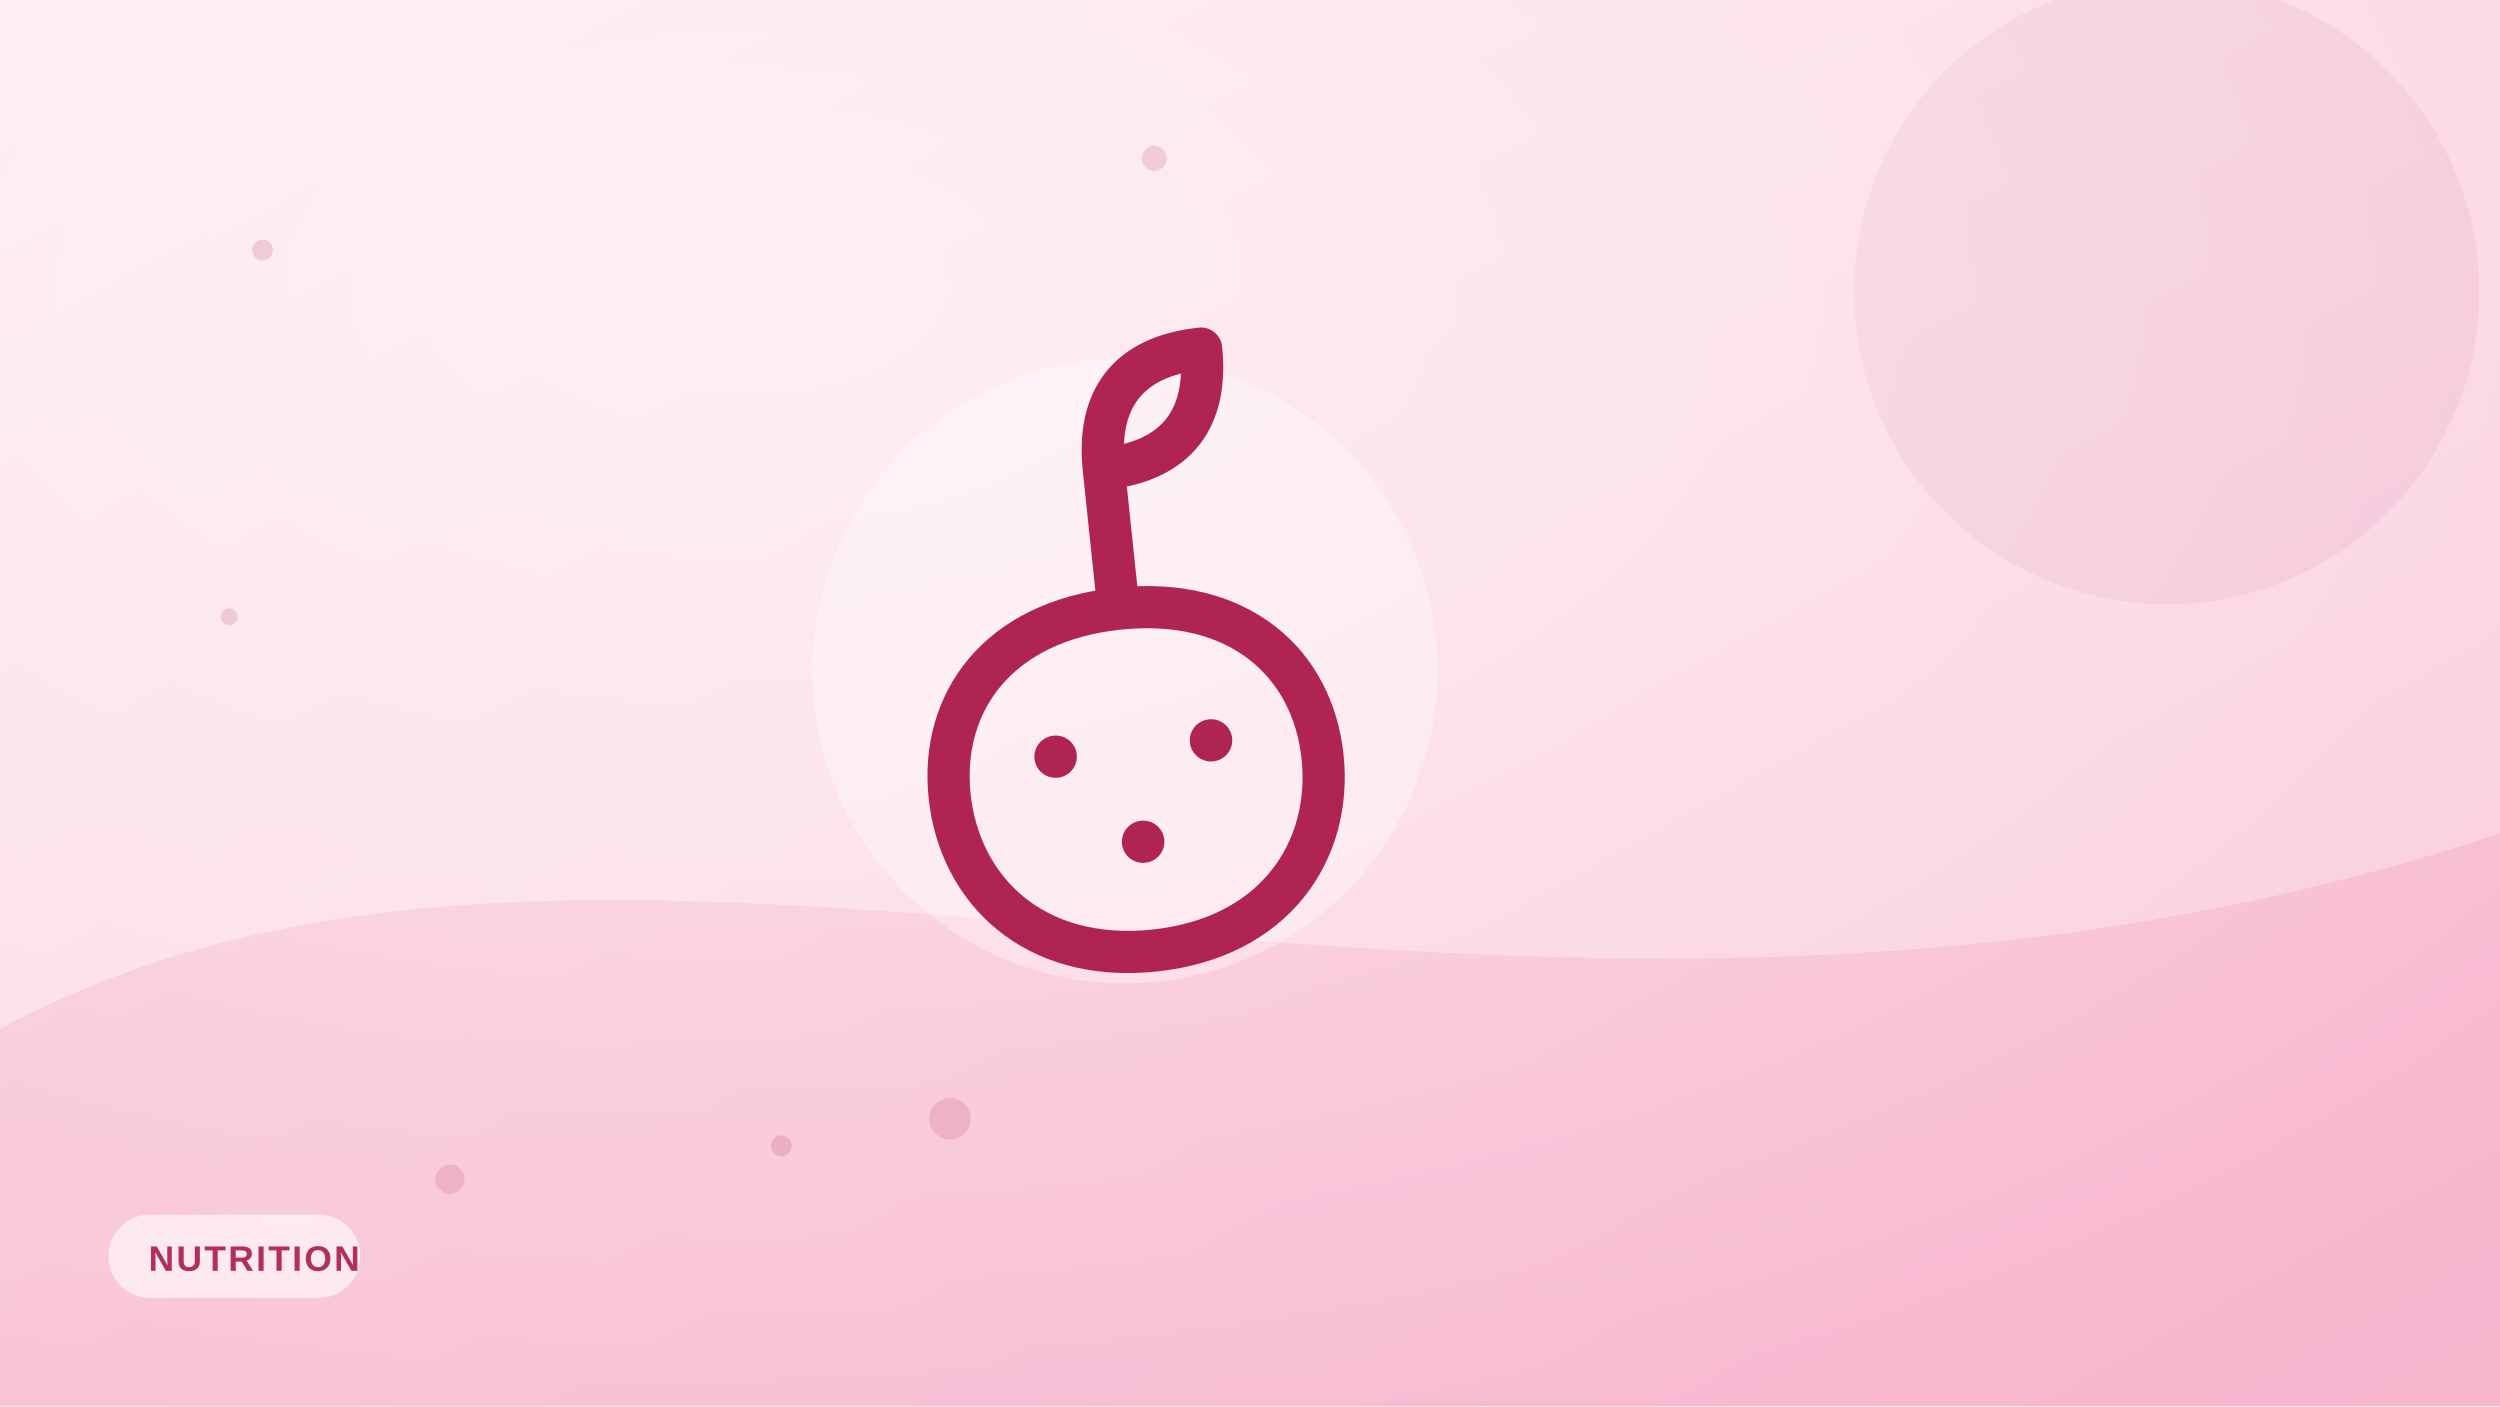
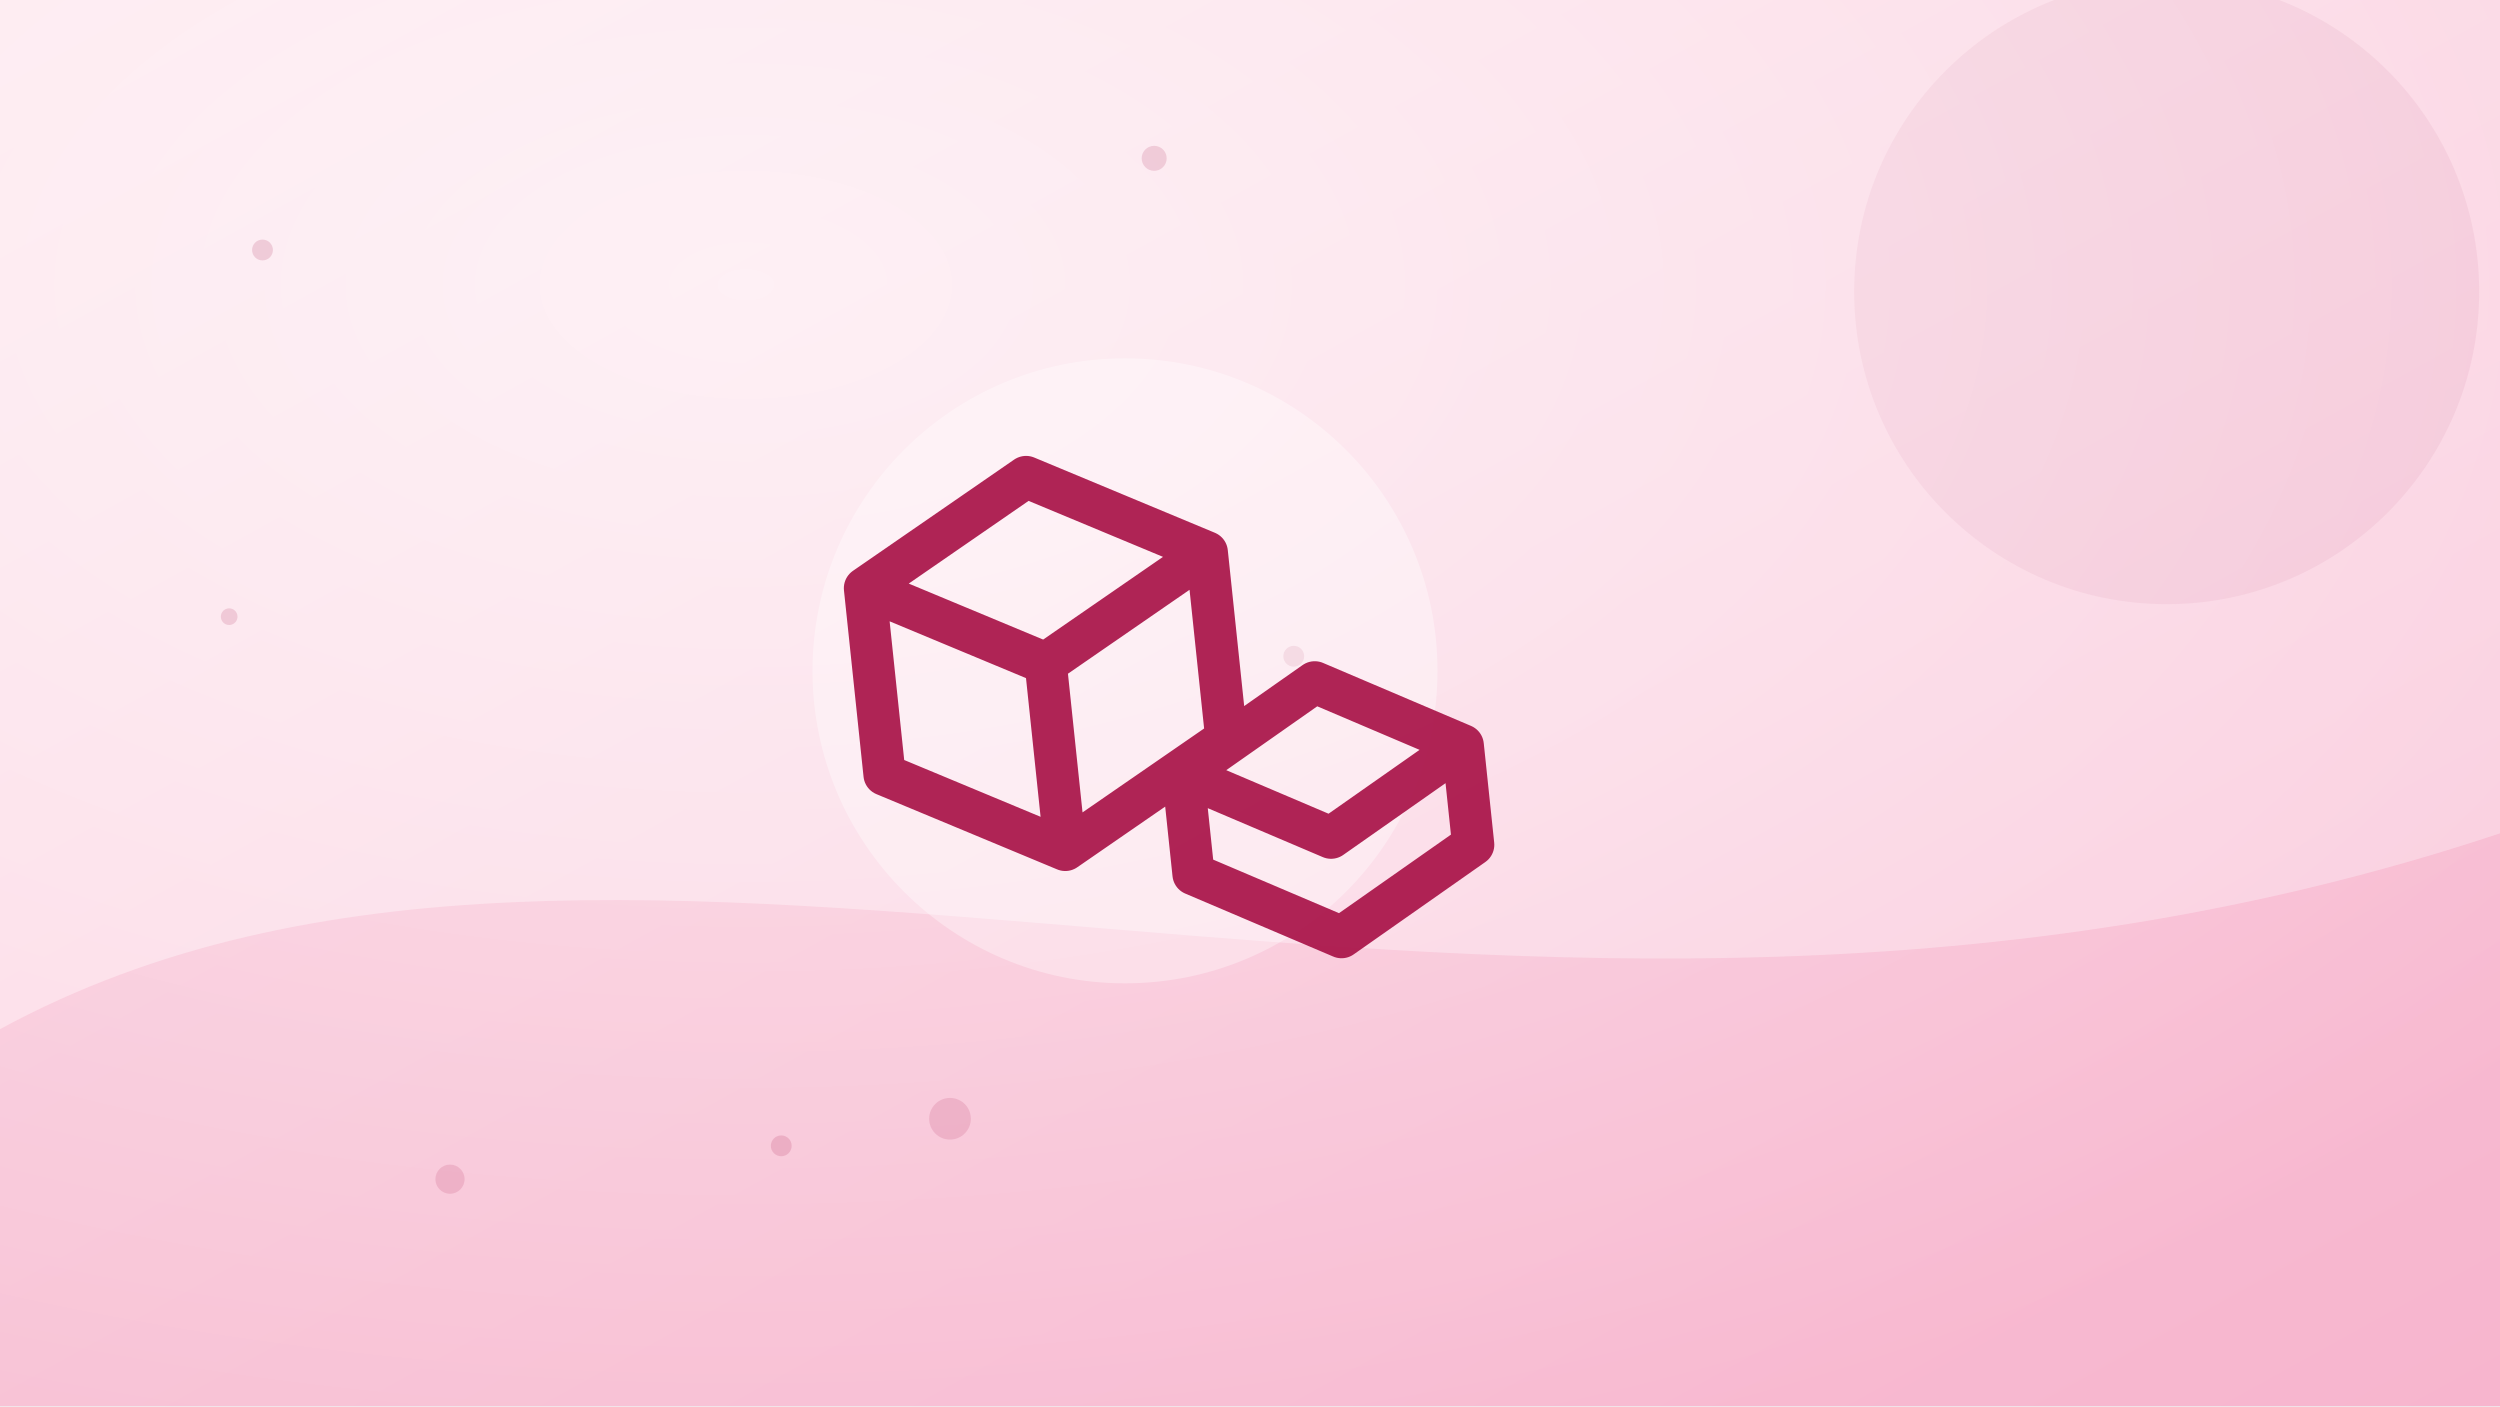
<svg xmlns="http://www.w3.org/2000/svg" viewBox="0 0 1200 675" width="1200" height="675" role="img" aria-label="Nutrition">
  <defs>
    <linearGradient id="g4db961" x1="0" y1="0" x2="1" y2="1">
      <stop offset="0" stop-color="#FDE4EC" />
      <stop offset="1" stop-color="#F9C9DC" />
    </linearGradient>
    <radialGradient id="g4db961h" cx=".3" cy=".2" r=".9">
      <stop offset="0" stop-color="#FFFFFF" stop-opacity=".55" />
      <stop offset="1" stop-color="#FFFFFF" stop-opacity="0" />
    </radialGradient>
  </defs>
  <rect width="1200" height="675" fill="url(#g4db961)" />
  <path d="M0 494 C 300 331 720 560 1200 400 L1200 675 L0 675 Z" fill="#E91E63" opacity=".12" />
  <circle cx="1040" cy="140" r="150" fill="#A81348" opacity=".07" />
  <rect width="1200" height="675" fill="url(#g4db961h)" />
  <circle cx="621" cy="315" r="5" fill="#A81348" opacity=".14" />
  <circle cx="554" cy="76" r="6" fill="#A81348" opacity=".15" />
  <circle cx="375" cy="550" r="5" fill="#A81348" opacity=".16" />
  <circle cx="216" cy="566" r="7" fill="#A81348" opacity=".14" />
  <circle cx="110" cy="296" r="4" fill="#A81348" opacity=".15" />
  <circle cx="126" cy="120" r="5" fill="#A81348" opacity=".16" />
  <circle cx="456" cy="537" r="10" fill="#A81348" opacity=".14" />
  <circle cx="540" cy="322" r="150" fill="#FFFFFF" opacity=".34" />
  <g transform="translate(540,322) rotate(-6) scale(15)">
    <g transform="translate(-12,-12)" fill="none" stroke="#A81348" stroke-opacity=".92" stroke-width="1.35" stroke-linecap="round" stroke-linejoin="round">
-       <path d="M12 21c3.9 0 6-2.6 6-5.6S15.9 10 12 10s-6 2.4-6 5.4S8.1 21 12 21zM12 10V5.5M12 5.5c2.4 0 3.5-1.3 3.5-3.5-2.4 0-3.5 1.3-3.5 3.5zM9.5 14.5h.01M14.5 14.5h.01M12 17.5h.01" />
+       <path d="M4 8.5 9.5 5.5 15 8.5 9.5 11.5ZM4 8.5v6l5.5 3v-6M15 8.5v6l-5.5 3M13.5 15.5 18 13l4.5 2.5L18 18ZM13.5 15.5v3.2L18 21.2M22.5 15.5v3.2L18 21.2" />
    </g>
  </g>
-   <g opacity=".85">
-     <rect x="52" y="583" width="121" height="40" rx="20" fill="#FFFFFF" opacity=".72" />
-     <text x="122" y="610" text-anchor="middle" font-family="Instrument Sans,Arial,sans-serif" font-size="17" font-weight="700" letter-spacing="1.1" fill="#A81348">NUTRITION</text>
-   </g>
</svg>
